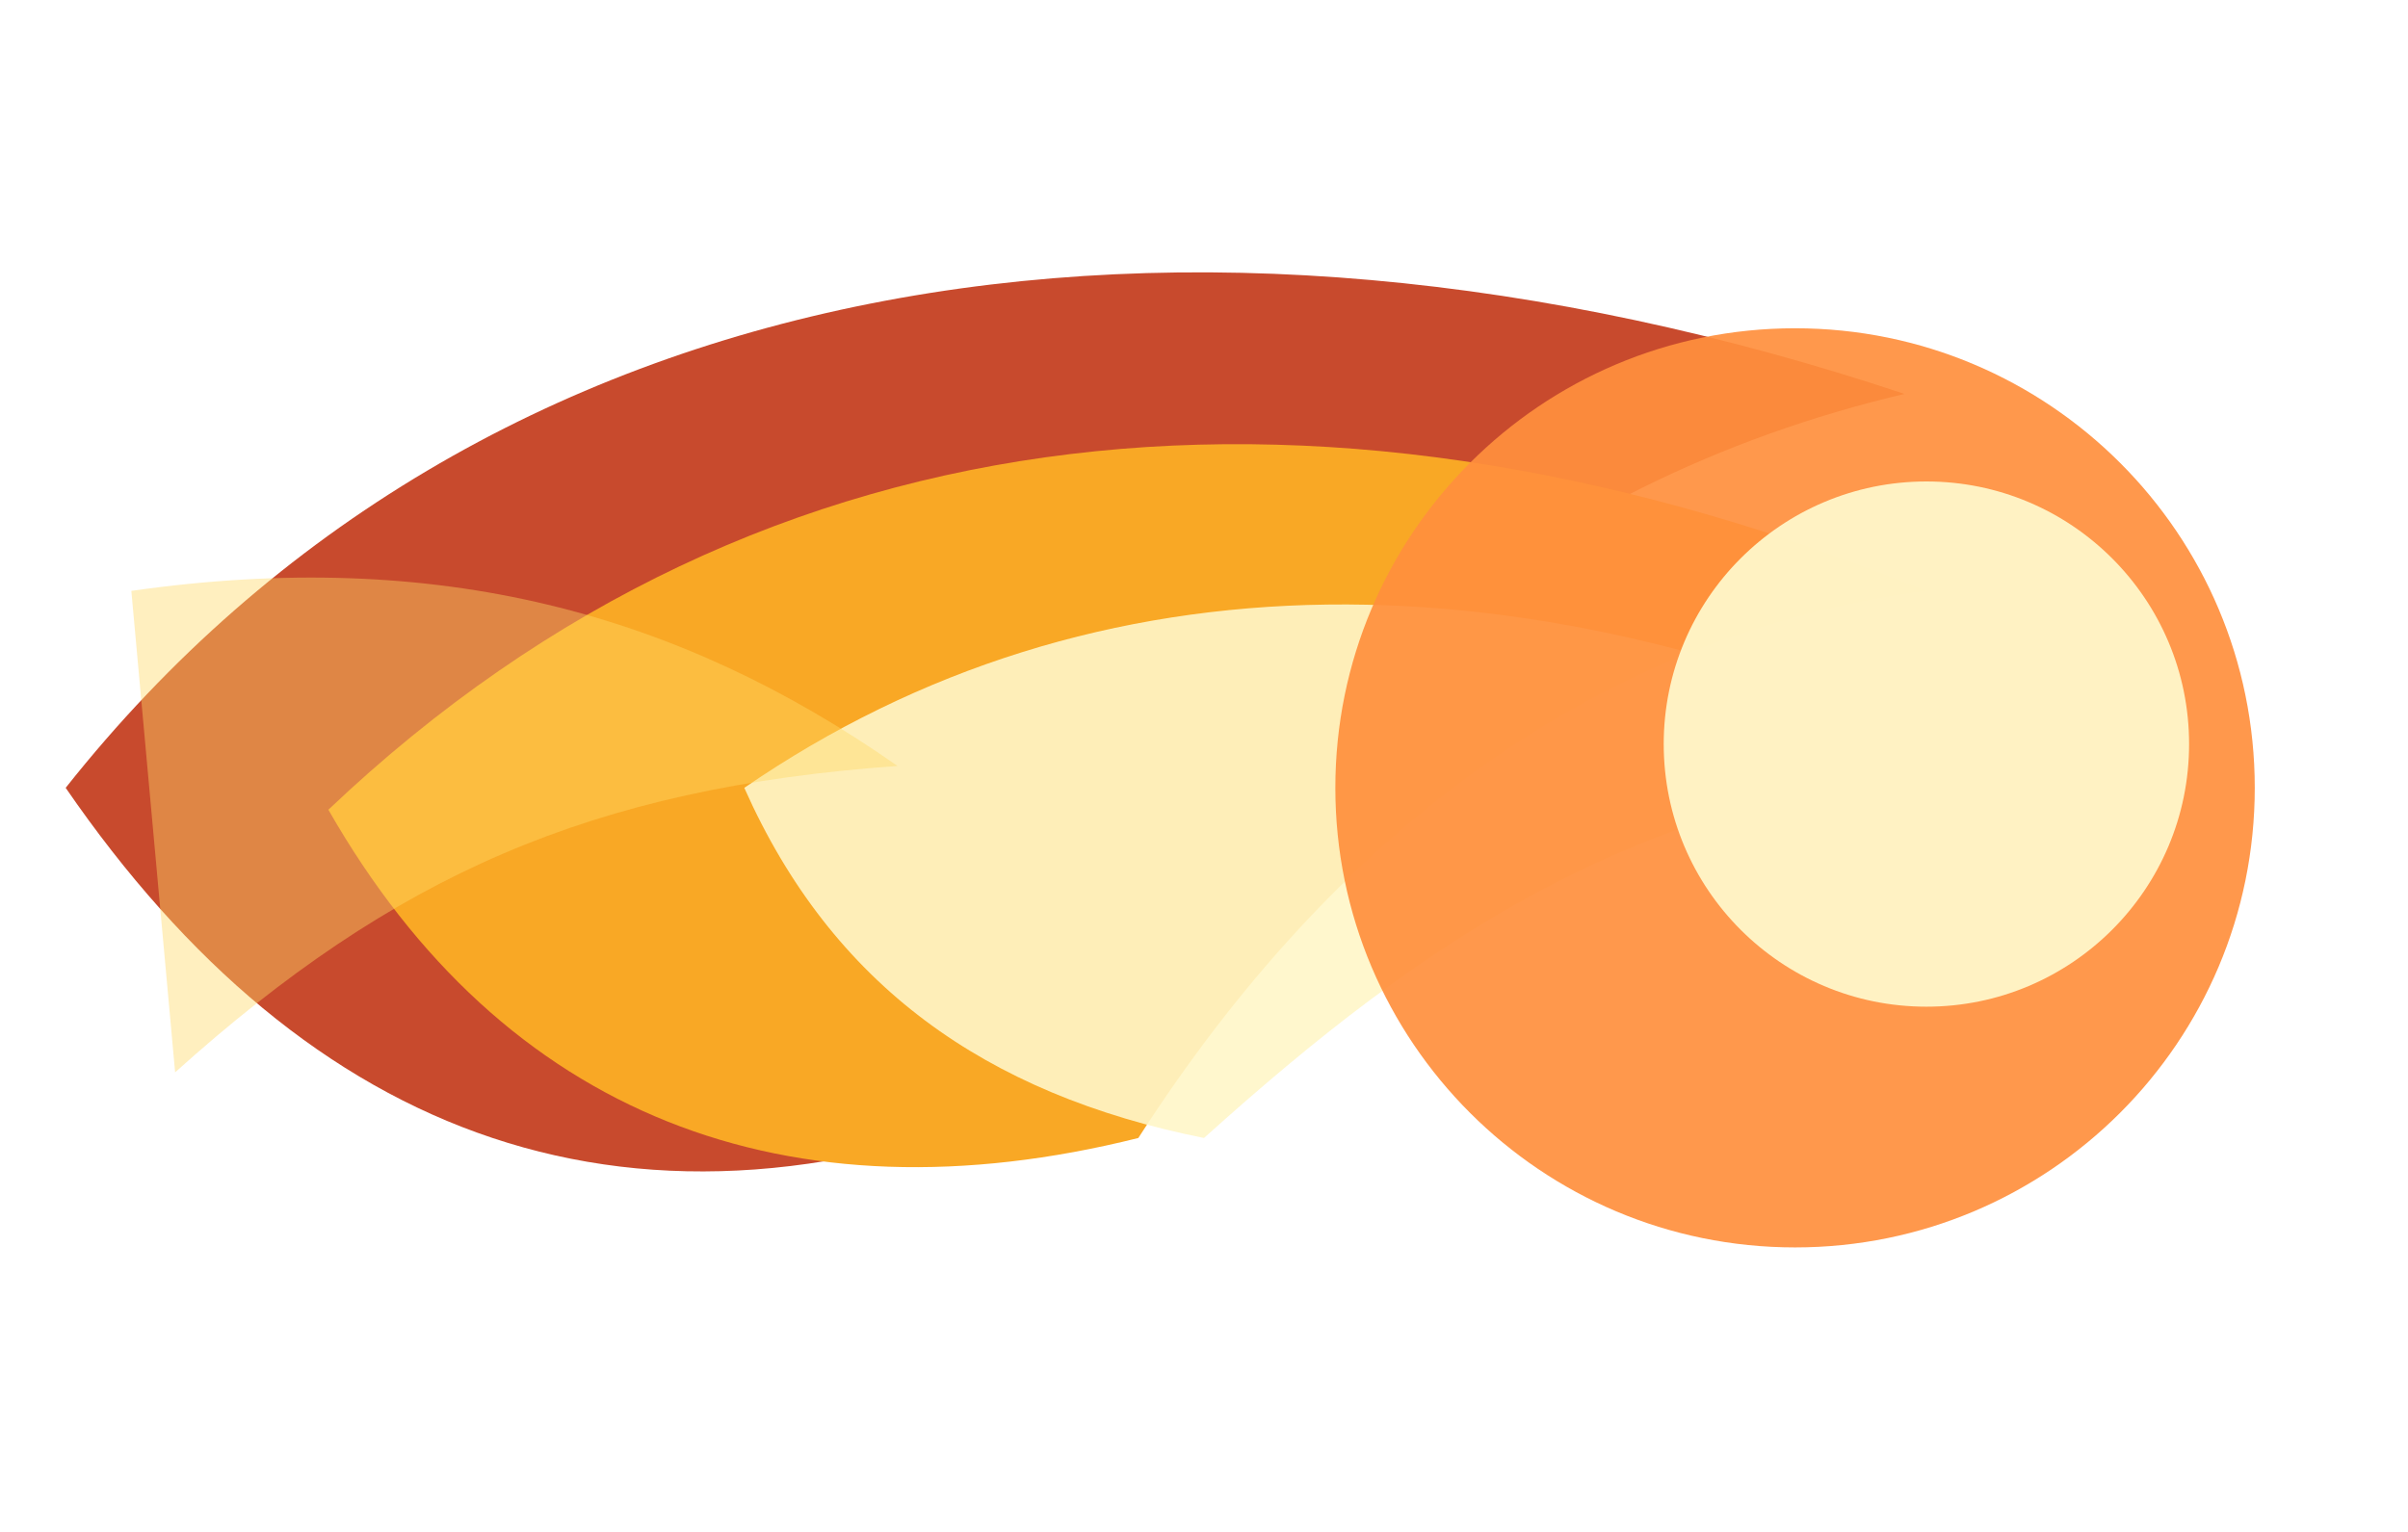
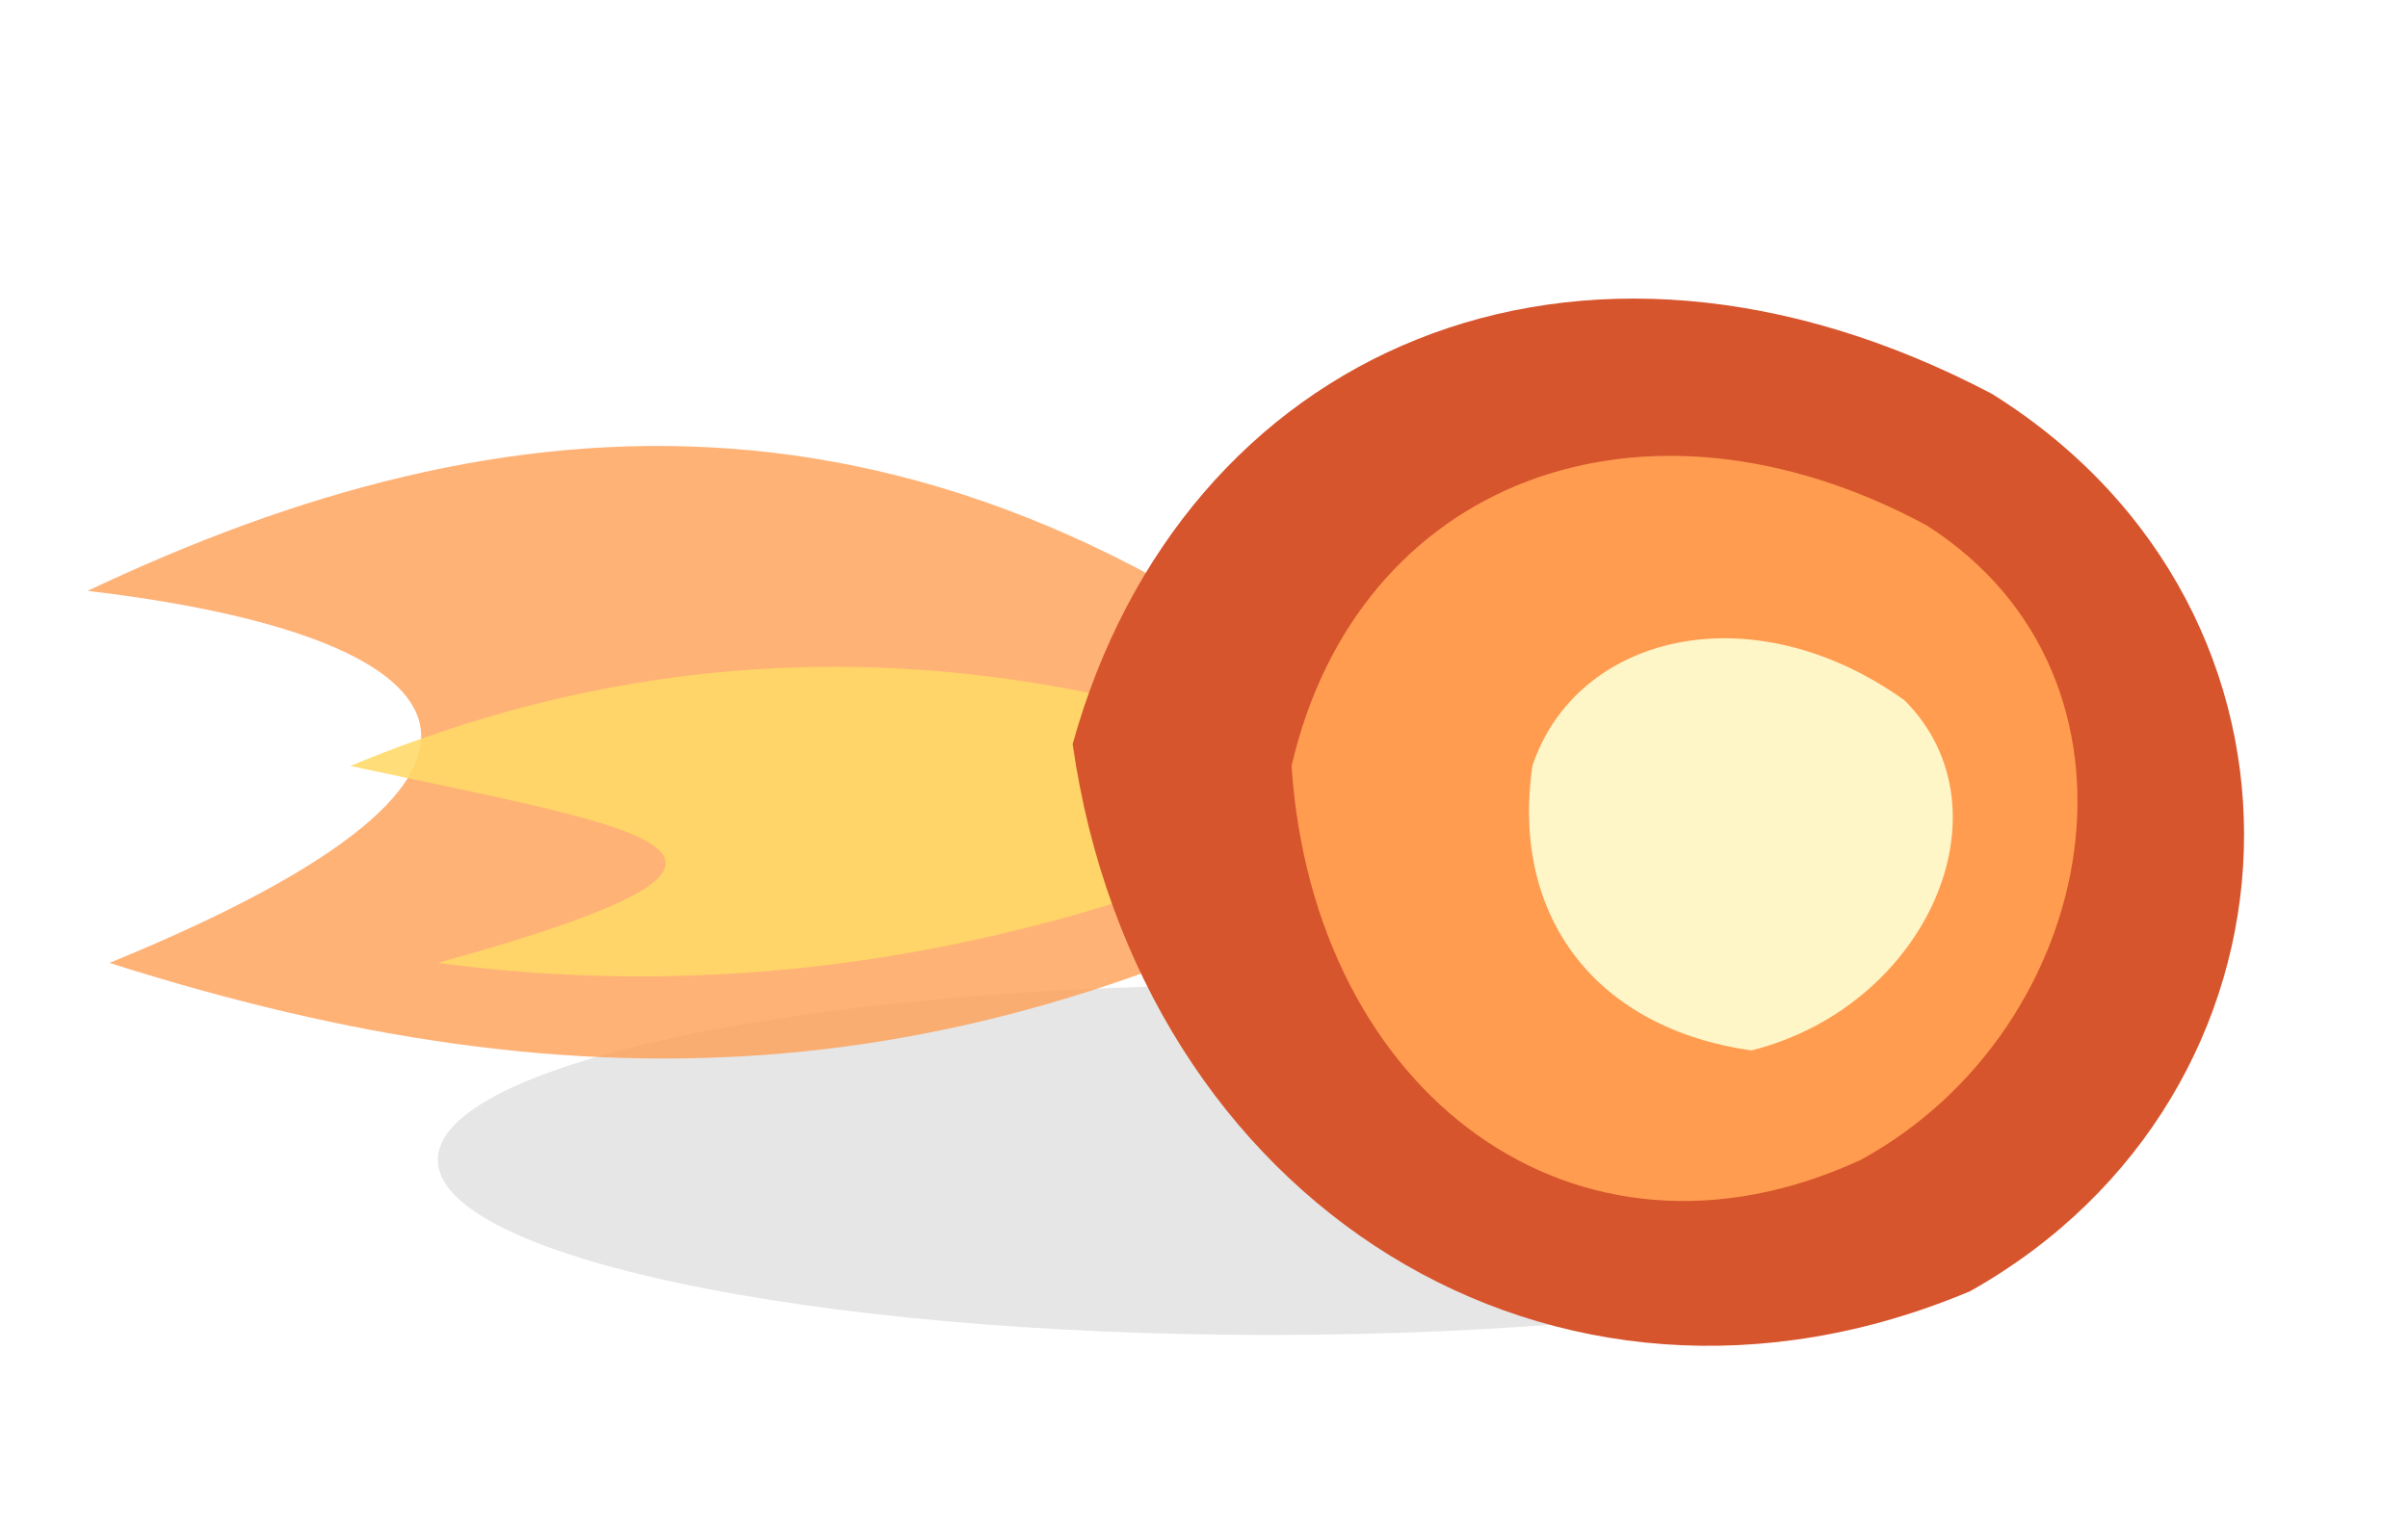
<svg xmlns="http://www.w3.org/2000/svg" width="110" height="70" viewBox="0 0 110 70">
-   <path d="M3 36C22 12 54 7 87 18C70 22 57 33 48 50C29 58 14 52 3 36Z" fill="#c84a2d" />
-   <path d="M15 37C35 18 61 16 88 27C73 29 61 38 52 52C36 56 23 51 15 37Z" fill="#f9a825" />
-   <path d="M34 36C50 25 70 25 91 35C75 36 65 43 55 52C45 50 38 45 34 36Z" fill="#fff6c8" opacity="0.9" />
-   <circle cx="82" cy="36" r="21" fill="#ff8f3d" opacity="0.92" />
-   <circle cx="88" cy="34" r="12" fill="#fff6c8" opacity="0.96" />
-   <path d="M6 27C20 25 31 28 41 35C27 36 18 40 8 49Z" fill="#ffd966" opacity="0.42" />
+   <style>.flame{transform-box:view-box;transform-origin:66px 35px;animation:roll .2s linear infinite alternate}.tail{transform-box:view-box;transform-origin:35px 35px;animation:flicker .24s ease-in-out infinite alternate}@keyframes roll{from{transform:rotate(-5deg) scale(.98)}to{transform:rotate(6deg) scale(1.04)}}@keyframes flicker{from{transform:translateX(0) scaleX(.9)}to{transform:translateX(-4px) scaleX(1.08)}}@media (prefers-reduced-motion: reduce){.flame,.tail{animation:none}}</style>
+   <ellipse cx="58" cy="53" rx="38" ry="8" fill="#000000" opacity="0.1" />
+   <g class="tail">
+     <path d="M65 35C43 16 23 18 4 27C21 29 27 35 5 44C27 51 45 50 66 38Z" fill="#ff9c50" opacity="0.78" />
+     <path d="M61 35C43 28 28 30 16 35C30 38 38 39 20 44C35 46 49 43 62 37Z" fill="#ffd966" opacity="0.88" />
+   </g>
+   <g class="flame">
+     <path d="M49 34C54 16 72 8 91 18C107 28 106 50 90 59C71 67 52 55 49 34Z" fill="#d7552d" />
+     <path d="M59 35C62 22 75 17 88 24C99 31 96 47 85 53C72 59 60 50 59 35Z" fill="#ff9c50" />
+     <path d="M70 35C72 29 80 27 87 32C92 37 88 46 80 48C73 47 69 42 70 35Z" fill="#fff6c8" />
+   </g>
</svg>
